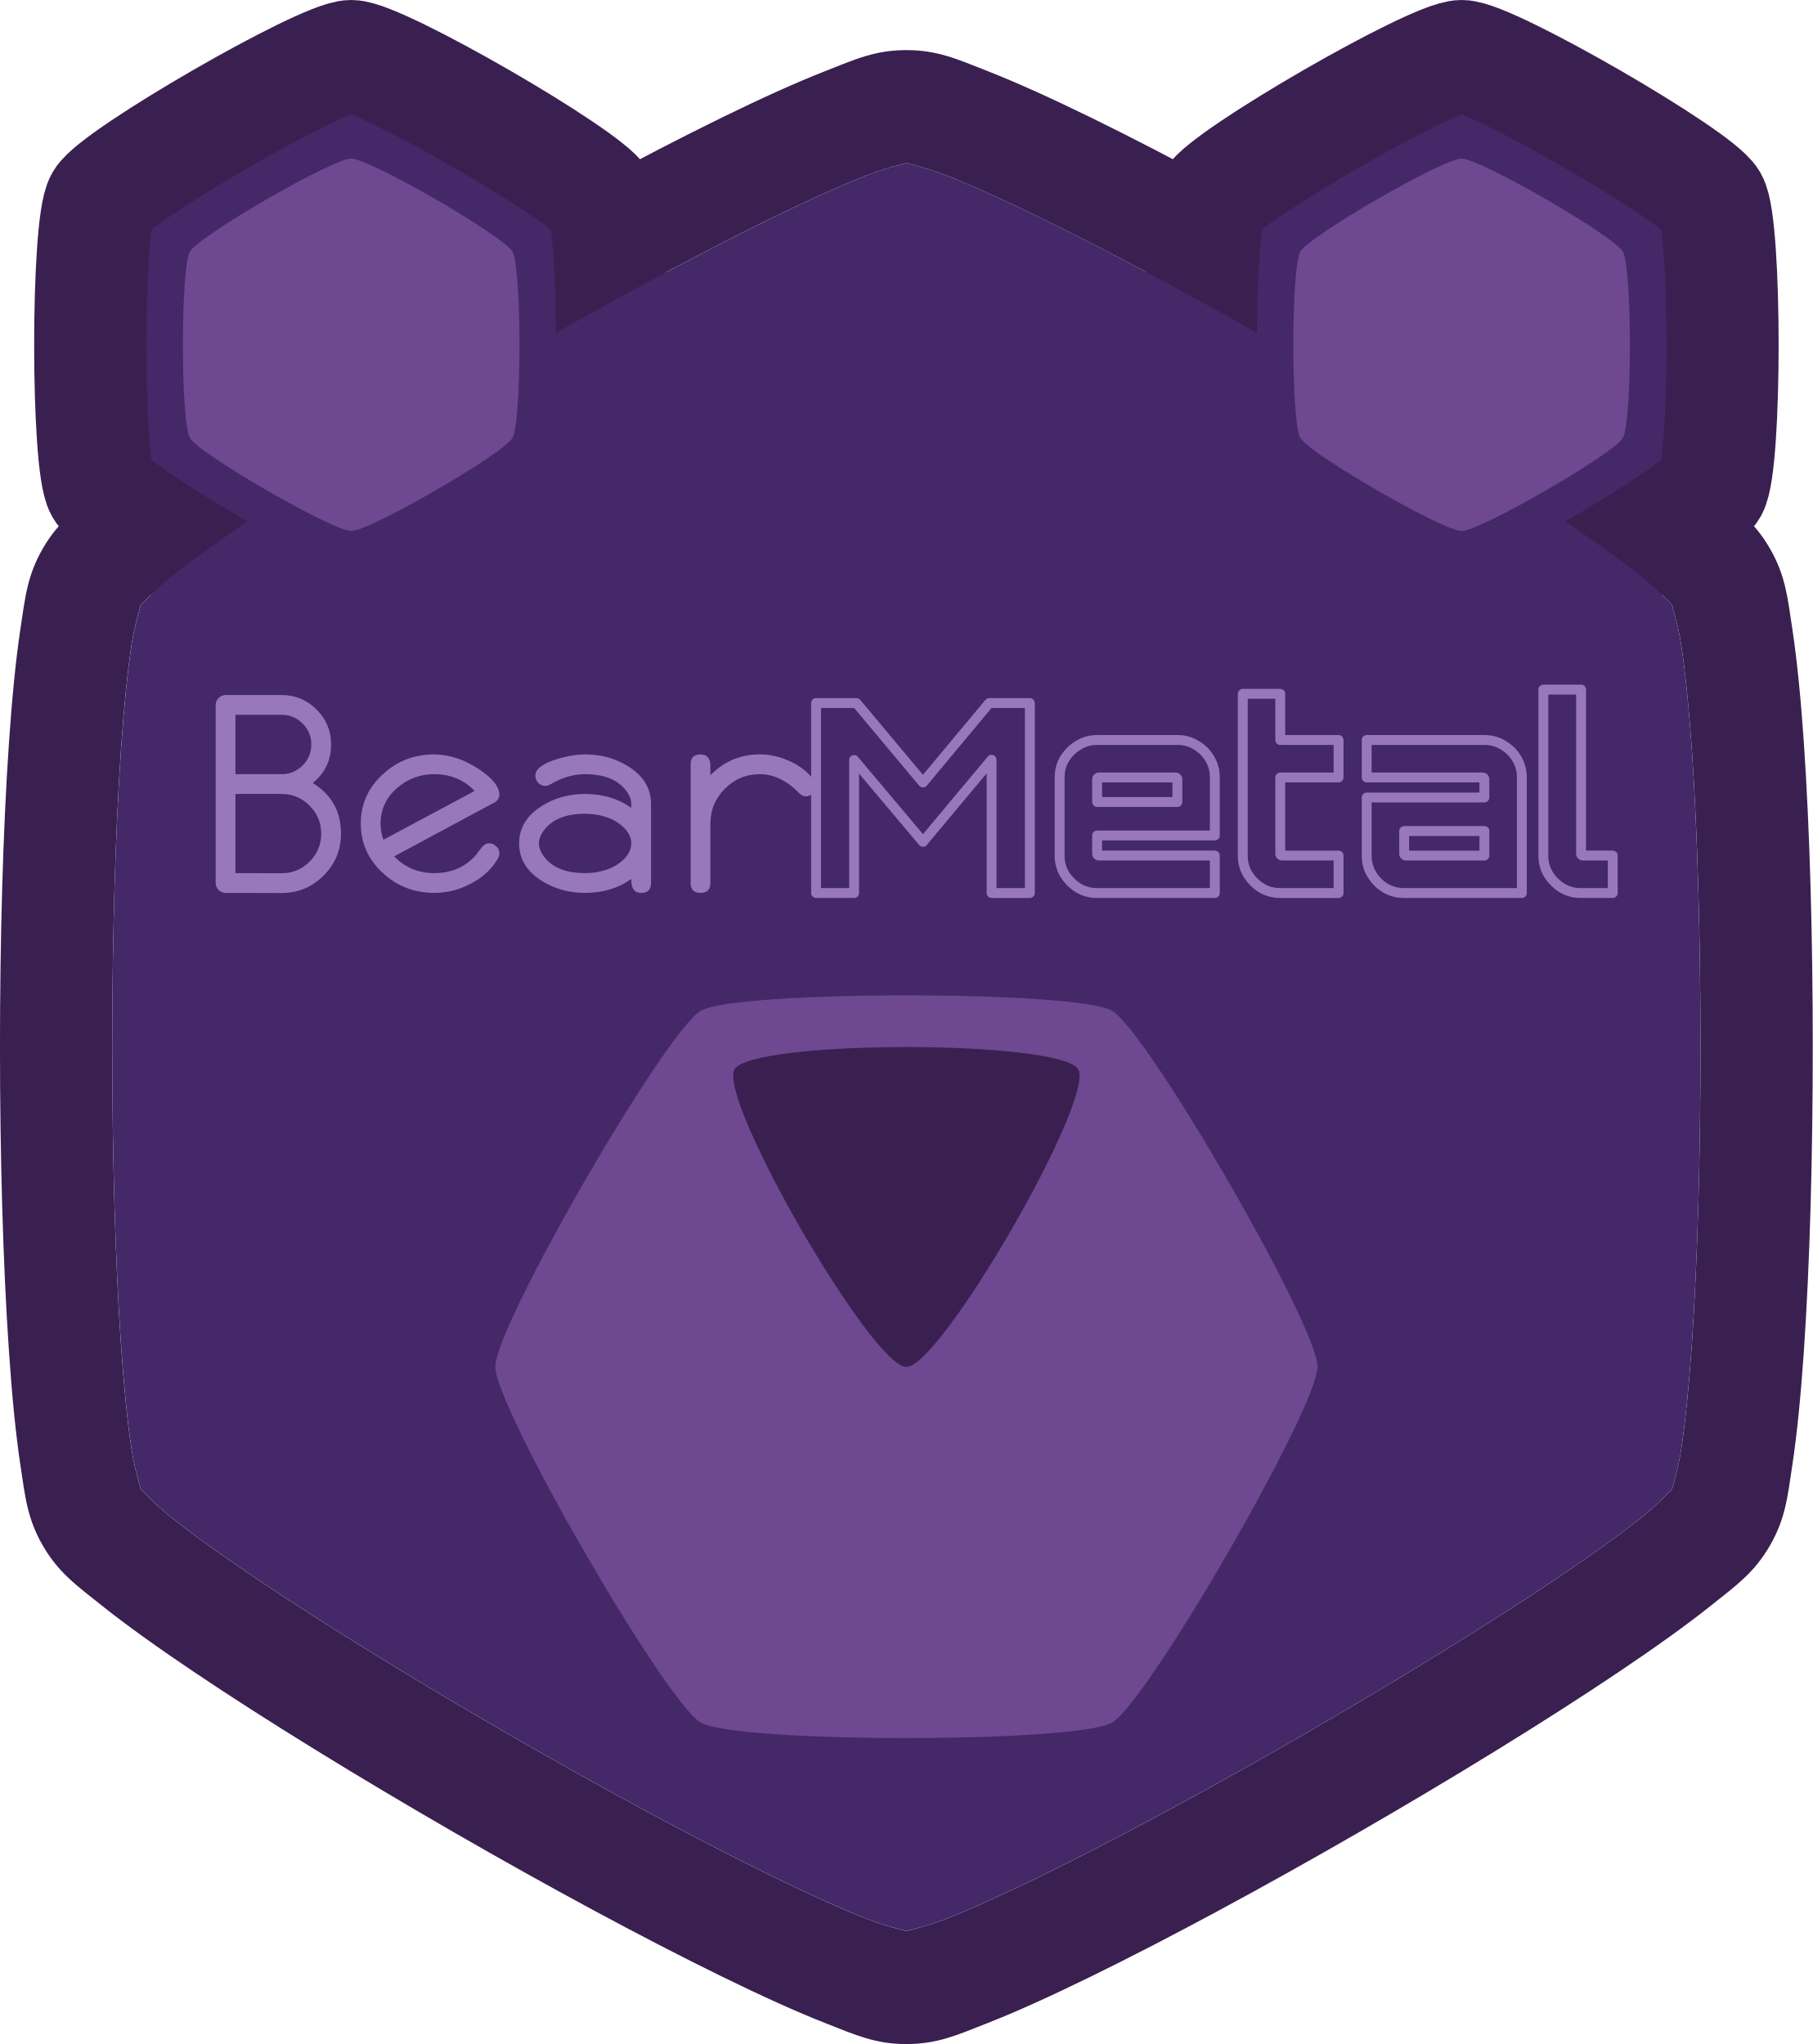
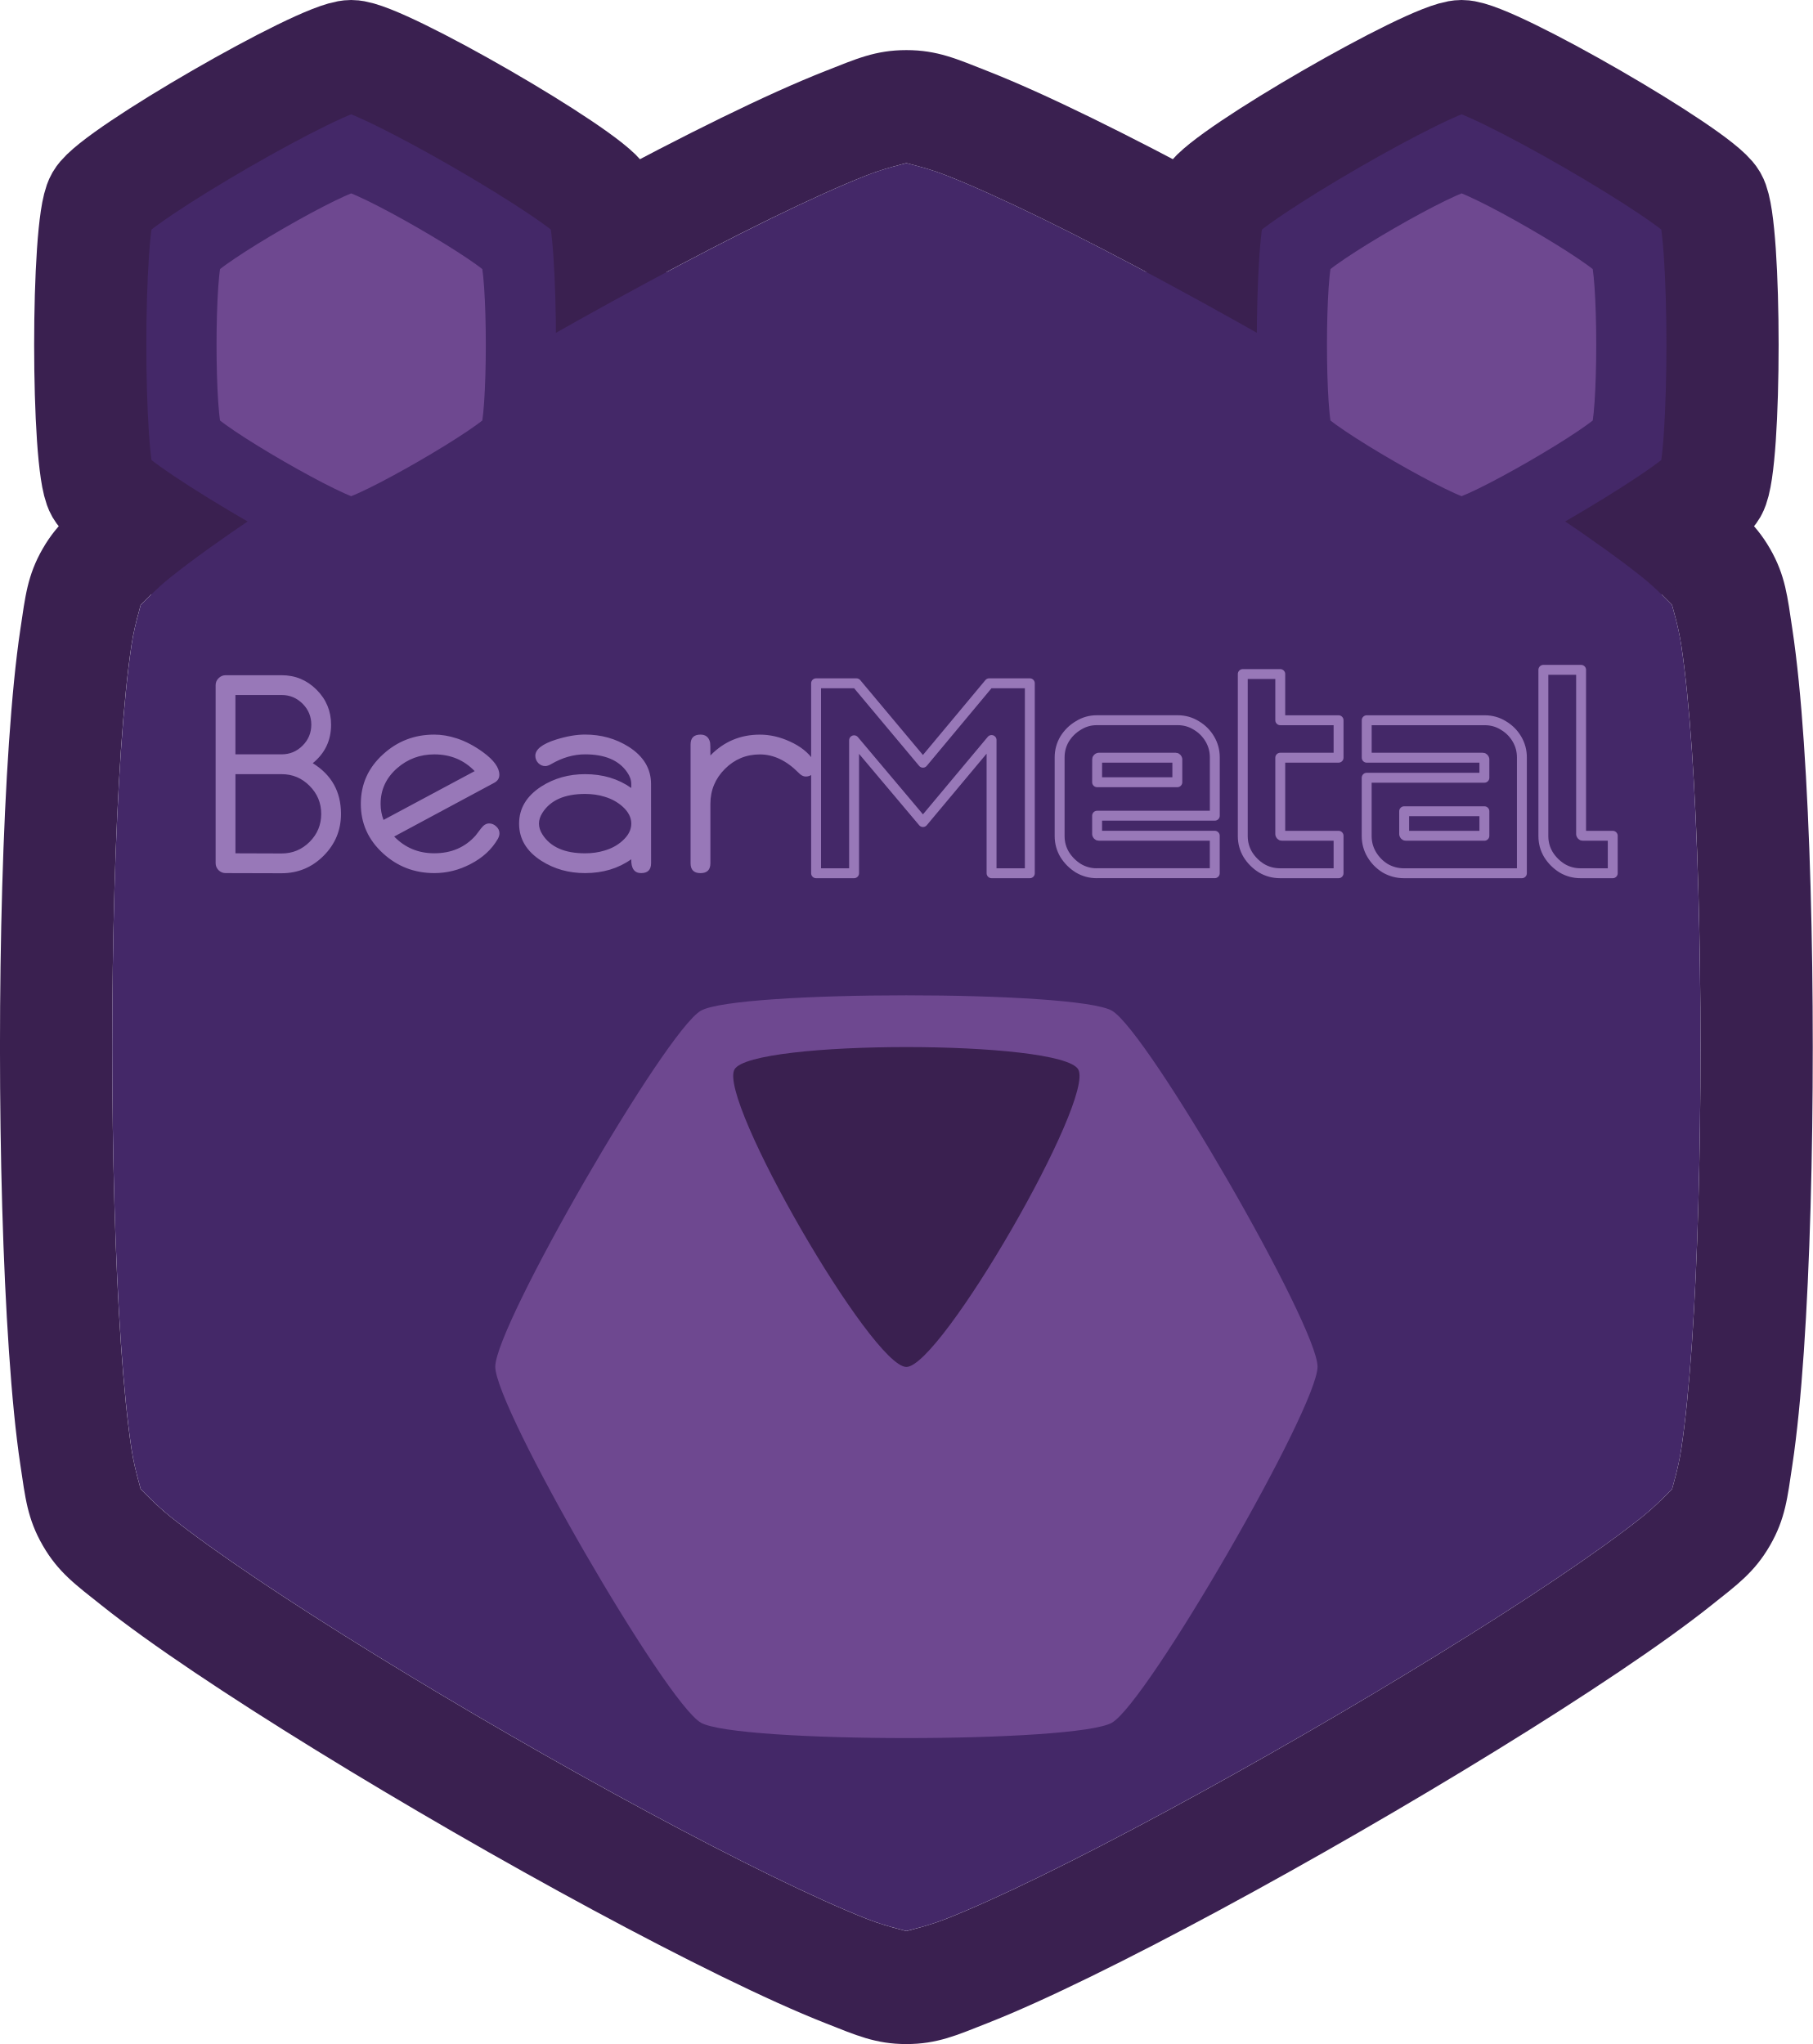
<svg xmlns="http://www.w3.org/2000/svg" width="48.469mm" height="54.664mm" viewBox="0 0 48.469 54.664" version="1.1" id="svg1">
  <defs id="defs1" />
  <g id="layer1" transform="translate(-37.13348,-13.74919)">
    <path style="display:none;fill:#442868;fill-opacity:1;stroke:#3a2050;stroke-width:3;stroke-linecap:round;stroke-linejoin:round;stroke-miterlimit:0;stroke-opacity:1" d="m 61.368,16.588 3e-6,50.325" id="path3" />
    <path style="baseline-shift:baseline;display:inline;overflow:visible;vector-effect:none;fill:#3a2050;stroke-linecap:round;stroke-linejoin:round;stroke-miterlimit:0;enable-background:accumulate;stop-color:#000000" d="m 61.368,15.089 c -0.831,0 -1.357,0.242 -2.154,0.555 -0.797,0.313 -1.739,0.74 -2.793,1.256 -2.109,1.032 -4.658,2.413 -7.17,3.863 -2.512,1.45 -4.982,2.967 -6.93,4.277 -0.974,0.655 -1.815,1.257 -2.484,1.791 -0.669,0.534 -1.143,0.868 -1.559,1.588 -0.416,0.72 -0.47,1.298 -0.598,2.145 -0.128,0.847 -0.226,1.876 -0.307,3.047 -0.161,2.342 -0.24,5.24 -0.24,8.141 10e-7,2.9 0.079,5.796 0.24,8.139 0.08,1.171 0.179,2.202 0.307,3.049 0.128,0.847 0.182,1.423 0.598,2.143 0.416,0.72 0.889,1.056 1.559,1.59 0.669,0.534 1.51,1.136 2.484,1.791 1.948,1.31 4.418,2.827 6.93,4.277 2.512,1.45 5.061,2.829 7.17,3.861 1.054,0.516 1.996,0.945 2.793,1.258 0.797,0.313 1.323,0.555 2.154,0.555 0.831,0 1.359,-0.242 2.156,-0.555 0.797,-0.313 1.739,-0.742 2.793,-1.258 2.109,-1.032 4.656,-2.411 7.168,-3.861 2.512,-1.45 4.982,-2.967 6.93,-4.277 0.974,-0.655 1.817,-1.257 2.486,-1.791 0.669,-0.534 1.141,-0.87 1.557,-1.59 0.416,-0.72 0.47,-1.296 0.598,-2.143 0.128,-0.847 0.228,-1.878 0.309,-3.049 0.161,-2.342 0.238,-5.238 0.238,-8.139 0,-2.9 -0.077,-5.798 -0.238,-8.141 -0.08,-1.171 -0.181,-2.2 -0.309,-3.047 -0.128,-0.847 -0.182,-1.425 -0.598,-2.145 -0.416,-0.72 -0.887,-1.054 -1.557,-1.588 -0.669,-0.534 -1.512,-1.136 -2.486,-1.791 -1.948,-1.31 -4.418,-2.827 -6.93,-4.277 -2.512,-1.45 -5.059,-2.831 -7.168,-3.863 -1.054,-0.516 -1.996,-0.943 -2.793,-1.256 -0.797,-0.313 -1.325,-0.555 -2.156,-0.555 z m 0,3 c -0.202,0 0.386,0.083 1.061,0.348 0.675,0.265 1.562,0.665 2.57,1.158 2.016,0.987 4.522,2.343 6.986,3.766 2.464,1.423 4.893,2.915 6.756,4.168 0.931,0.626 1.723,1.195 2.289,1.646 0.567,0.452 0.931,0.919 0.83,0.744 -0.101,-0.175 0.12,0.375 0.229,1.092 0.108,0.717 0.206,1.687 0.283,2.807 0.154,2.239 0.23,5.088 0.23,7.934 0,2.846 -0.077,5.694 -0.23,7.934 -0.077,1.12 -0.175,2.09 -0.283,2.807 -0.108,0.717 -0.33,1.265 -0.229,1.09 0.101,-0.175 -0.264,0.292 -0.83,0.744 -0.567,0.452 -1.358,1.02 -2.289,1.646 -1.863,1.253 -4.292,2.745 -6.756,4.168 -2.464,1.423 -4.97,2.779 -6.986,3.766 -1.008,0.493 -1.896,0.895 -2.57,1.16 -0.675,0.265 -1.263,0.348 -1.061,0.348 0.202,0 -0.384,-0.083 -1.059,-0.348 -0.675,-0.265 -1.562,-0.667 -2.57,-1.16 -2.016,-0.987 -4.524,-2.343 -6.988,-3.766 -2.464,-1.423 -4.891,-2.915 -6.754,-4.168 -0.931,-0.626 -1.723,-1.195 -2.289,-1.646 -0.567,-0.452 -0.933,-0.919 -0.832,-0.744 0.101,0.175 -0.12,-0.373 -0.229,-1.09 -0.108,-0.717 -0.204,-1.687 -0.281,-2.807 -0.154,-2.239 -0.232,-5.088 -0.232,-7.934 0,-2.846 0.079,-5.694 0.232,-7.934 0.077,-1.12 0.173,-2.09 0.281,-2.807 0.108,-0.717 0.33,-1.267 0.229,-1.092 -0.101,0.175 0.265,-0.292 0.832,-0.744 0.567,-0.452 1.358,-1.02 2.289,-1.646 1.863,-1.253 4.29,-2.745 6.754,-4.168 2.464,-1.423 4.972,-2.779 6.988,-3.766 1.008,-0.493 1.896,-0.894 2.57,-1.158 0.675,-0.265 1.261,-0.348 1.059,-0.348 z" id="path8" />
    <path style="fill:#442868;fill-opacity:1;stroke:#3a2050;stroke-width:3;stroke-linecap:round;stroke-linejoin:round;stroke-miterlimit:0;stroke-opacity:1" id="path2" d="m 48.06,16.436 c -0.386,0.669 -5.915,3.861 -6.687,3.861 -0.772,0 -6.301,-3.192 -6.687,-3.861 -0.386,-0.669 -0.386,-7.053 0,-7.721 0.386,-0.669 5.915,-3.861 6.687,-3.861 0.772,0 6.301,3.192 6.687,3.861 0.386,0.669 0.386,7.053 0,7.721 z" transform="translate(5.150159,10.39509)" />
    <path style="fill:#442868;fill-opacity:1;stroke:#3a2050;stroke-width:3;stroke-linecap:round;stroke-linejoin:round;stroke-miterlimit:0;stroke-opacity:1" id="path4" d="m 48.06,16.436 c -0.386,0.669 -5.915,3.861 -6.687,3.861 -0.772,0 -6.301,-3.192 -6.687,-3.861 -0.386,-0.669 -0.386,-7.053 0,-7.721 0.386,-0.669 5.915,-3.861 6.687,-3.861 0.772,0 6.301,3.192 6.687,3.861 0.386,0.669 0.386,7.053 0,7.721 z" transform="translate(34.84077,10.39509)" />
    <path id="path7" style="baseline-shift:baseline;display:inline;overflow:visible;vector-effect:none;fill:#442868;stroke-linecap:round;stroke-linejoin:round;stroke-miterlimit:0;enable-background:accumulate;stop-color:#000000" d="m 61.368,18.111 c -0.132,0.039 -0.572,0.135 -1.058,0.326 -0.675,0.265 -1.562,0.665 -2.57,1.159 -2.016,0.987 -4.524,2.342 -6.988,3.765 -2.464,1.423 -4.892,2.915 -6.754,4.168 -0.931,0.626 -1.723,1.194 -2.289,1.646 -0.409,0.326 -0.713,0.66 -0.813,0.755 -0.033,0.134 -0.169,0.565 -0.247,1.081 -0.108,0.717 -0.204,1.687 -0.281,2.807 -0.154,2.239 -0.233,5.088 -0.233,7.934 10e-7,2.846 0.079,5.694 0.233,7.933 0.077,1.12 0.173,2.09 0.281,2.807 0.078,0.516 0.214,0.945 0.247,1.079 0.1,0.095 0.405,0.429 0.813,0.755 0.567,0.452 1.358,1.02 2.289,1.646 1.863,1.253 4.29,2.745 6.754,4.168 2.464,1.423 4.972,2.779 6.988,3.766 1.008,0.493 1.896,0.895 2.57,1.16 0.486,0.191 0.926,0.287 1.058,0.326 0.133,-0.039 0.574,-0.135 1.06,-0.326 0.675,-0.265 1.562,-0.667 2.57,-1.16 2.016,-0.987 4.522,-2.343 6.987,-3.766 2.464,-1.423 4.893,-2.915 6.756,-4.168 0.931,-0.626 1.723,-1.194 2.289,-1.646 0.408,-0.326 0.711,-0.659 0.811,-0.754 0.033,-0.134 0.169,-0.563 0.247,-1.08 0.108,-0.717 0.206,-1.687 0.283,-2.807 0.154,-2.239 0.23,-5.088 0.23,-7.933 0,-2.846 -0.077,-5.694 -0.23,-7.934 -0.077,-1.12 -0.175,-2.09 -0.283,-2.807 -0.078,-0.517 -0.215,-0.948 -0.248,-1.082 C 81.741,29.834 81.438,29.5 81.03,29.175 80.464,28.723 79.672,28.155 78.741,27.529 76.878,26.276 74.45,24.783 71.985,23.36 69.521,21.938 67.015,20.582 64.999,19.595 63.99,19.102 63.103,18.701 62.428,18.437 61.942,18.246 61.501,18.149 61.368,18.111 Z" />
-     <path style="fill:#6e4890;fill-opacity:1;stroke:none;stroke-width:4.651;stroke-linecap:round;stroke-linejoin:round;stroke-miterlimit:0;stroke-opacity:1" id="path20" d="m 111.82,32.842 c -0.669,0.386 -7.053,0.386 -7.721,0 -0.669,-0.386 -3.861,-5.915 -3.861,-6.687 0,-0.772 3.192,-6.301 3.861,-6.687 0.669,-0.386 7.053,-0.386 7.721,10e-7 0.669,0.386 3.861,5.915 3.861,6.687 0,0.772 -3.192,6.301 -3.861,6.687 z" transform="matrix(0,0.6450249,-0.6450249,0,63.39397,-46.66618)" />
-     <path style="fill:#6e4890;fill-opacity:1;stroke:none;stroke-width:4.651;stroke-linecap:round;stroke-linejoin:round;stroke-miterlimit:0;stroke-opacity:1" id="path17" d="m 111.82,32.842 c -0.669,0.386 -7.053,0.386 -7.721,0 -0.669,-0.386 -3.861,-5.915 -3.861,-6.687 0,-0.772 3.192,-6.301 3.861,-6.687 0.669,-0.386 7.053,-0.386 7.721,10e-7 0.669,0.386 3.861,5.915 3.861,6.687 0,0.772 -3.192,6.301 -3.861,6.687 z" transform="matrix(0,0.6450249,-0.6450249,0,93.08459,-46.66618)" />
+     <path style="fill:#6e4890;fill-opacity:1;stroke:#442868;stroke-width:2.791;stroke-linecap:round;stroke-linejoin:round;stroke-miterlimit:0;stroke-opacity:1;stroke-dasharray:none" id="path20" d="m 111.82,32.842 c -0.669,0.386 -7.053,0.386 -7.721,0 -0.669,-0.386 -3.861,-5.915 -3.861,-6.687 0,-0.772 3.192,-6.301 3.861,-6.687 0.669,-0.386 7.053,-0.386 7.721,10e-7 0.669,0.386 3.861,5.915 3.861,6.687 0,0.772 -3.192,6.301 -3.861,6.687 z" transform="matrix(0,0.6450249,-0.6450249,0,63.39397,-46.66618)" />
+     <path style="fill:#6e4890;fill-opacity:1;stroke:#442868;stroke-width:2.791;stroke-linecap:round;stroke-linejoin:round;stroke-miterlimit:0;stroke-opacity:1;stroke-dasharray:none" id="path17" d="m 111.82,32.842 c -0.669,0.386 -7.053,0.386 -7.721,0 -0.669,-0.386 -3.861,-5.915 -3.861,-6.687 0,-0.772 3.192,-6.301 3.861,-6.687 0.669,-0.386 7.053,-0.386 7.721,10e-7 0.669,0.386 3.861,5.915 3.861,6.687 0,0.772 -3.192,6.301 -3.861,6.687 z" transform="matrix(0,0.6450249,-0.6450249,0,93.08459,-46.66618)" />
    <path style="fill:#6e4890;fill-opacity:1;stroke:none;stroke-width:2.582;stroke-linecap:round;stroke-linejoin:round;stroke-miterlimit:0;stroke-opacity:1" id="path5" d="m 51.907,51.308 c 0,-0.946 3.911,-7.721 4.731,-8.194 0.819,-0.473 8.642,-0.473 9.462,10e-7 0.819,0.473 4.731,7.248 4.731,8.194 0,0.946 -3.911,7.721 -4.731,8.194 -0.819,0.473 -8.642,0.473 -9.462,0 -0.819,-0.473 -4.731,-7.248 -4.731,-8.194 z" transform="matrix(1.16181,0,0,1.16181,-9.930025,-9.310589)" />
    <path style="fill:#3a2050;fill-opacity:1;stroke:none;stroke-width:3;stroke-linecap:round;stroke-linejoin:round;stroke-miterlimit:0;stroke-opacity:1" id="path15" d="m 110.916,38.379 c -0.919,0 -5.054,-7.163 -4.595,-7.958 0.459,-0.796 8.73,-0.796 9.19,-1e-6 0.459,0.796 -3.676,7.958 -4.595,7.958 z" transform="translate(-49.54798,11.92734)" />
    <ellipse style="display:none;fill:#3a2050;fill-opacity:1;stroke:none;stroke-width:3;stroke-linecap:round;stroke-linejoin:round;stroke-miterlimit:0;stroke-opacity:1" id="path16" cx="72.361" cy="38.292" rx="1.949" ry="5.093" />
    <ellipse style="display:none;fill:#3a2050;fill-opacity:1;stroke:none;stroke-width:3;stroke-linecap:round;stroke-linejoin:round;stroke-miterlimit:0;stroke-opacity:1" id="ellipse16" cx="50.376" cy="38.292" rx="1.949" ry="5.093" />
  </g>
  <g id="layer2" transform="translate(-37.13348,-13.74919)">
-     <path d="m 265.761,119.999 q 0,2.48 -1.76,4.24 -1.76,1.76 -4.253,1.76 l -5.653,-0.013 q -0.4,0 -0.707,-0.293 -0.293,-0.307 -0.293,-0.707 v -18 q 0,-0.4 0.293,-0.693 0.307,-0.307 0.707,-0.307 h 5.667 q 2.067,0 3.533,1.467 1.467,1.467 1.467,3.533 0,2.387 -1.853,3.893 2.853,1.76 2.853,5.12 z m -3,-9.013 q 0,-1.24 -0.88,-2.12 -0.88,-0.88 -2.12,-0.88 h -4.667 v 6 h 4.667 q 1.24,0 2.12,-0.88 0.88,-0.88 0.88,-2.12 z m 1,9.013 q 0,-1.653 -1.173,-2.827 -1.173,-1.187 -2.827,-1.187 h -4.667 v 8 l 4.667,0.013 q 1.653,0 2.827,-1.173 1.173,-1.173 1.173,-2.827 z m 18.013,1.973 q 0,0.253 -0.16,0.547 -0.92,1.6 -2.76,2.547 -1.747,0.92 -3.667,0.92 -3,0 -5.173,-1.987 -2.253,-2.053 -2.253,-5.013 0,-2.973 2.253,-5.013 2.173,-1.987 5.173,-1.987 1.093,0 2.28,0.387 1.333,0.44 2.653,1.4 1.64,1.2 1.64,2.28 0,0.533 -0.52,0.813 l -10.107,5.427 q 1.64,1.693 4.053,1.693 2.573,0 4.173,-1.787 0.187,-0.24 0.56,-0.733 0.373,-0.493 0.813,-0.493 0.4,0 0.72,0.307 0.32,0.293 0.32,0.693 z m -2.507,-6.293 q -1.627,-1.693 -4.08,-1.693 -2.16,0 -3.76,1.4 -1.667,1.467 -1.667,3.6 0,0.853 0.293,1.627 z m 17.827,9.307 q 0,1 -1,1 -1.027,0 -1,-1.4 -1.973,1.4 -4.667,1.4 -2.467,0 -4.413,-1.24 -2.253,-1.44 -2.253,-3.76 0,-2.307 2.253,-3.76 1.947,-1.24 4.413,-1.24 2.693,0 4.667,1.4 v -0.4 q 0,-0.6 -0.413,-1.187 -1.24,-1.813 -4.253,-1.813 -1.733,0 -3.427,0.987 -0.347,0.2 -0.6,0.2 -0.4,0 -0.707,-0.307 -0.293,-0.32 -0.293,-0.733 0,-0.973 2.093,-1.64 1.627,-0.507 2.933,-0.507 2.453,0 4.413,1.24 2.253,1.44 2.253,3.76 z m -2,-4 q 0,-0.947 -0.907,-1.747 -0.76,-0.667 -1.8,-0.973 -0.907,-0.28 -1.96,-0.28 -3.093,0 -4.307,1.893 -0.36,0.56 -0.36,1.107 0,0.547 0.36,1.107 1.213,1.893 4.307,1.893 1.053,0 1.96,-0.28 1.053,-0.307 1.8,-0.973 0.907,-0.8 0.907,-1.747 z m 18.68,-5.76 q 0,0.4 -0.32,0.707 -0.307,0.293 -0.72,0.293 -0.373,0 -0.733,-0.387 -1.84,-1.853 -3.907,-1.853 -2.067,0 -3.533,1.467 -1.467,1.467 -1.467,3.533 v 6 q 0,1 -1,1 -1,0 -1,-1 v -12 q 0,-1 1,-1 0.76,0 0.96,0.747 0.053,0.24 0.04,1.36 2.053,-2.107 5,-2.107 1.52,0 3.027,0.693 1.6,0.72 2.4,1.907 0.253,0.36 0.253,0.64 z" id="text20" style="font-size:32px;line-height:0;font-family:'Monofur Nerd Font';-inkscape-font-specification:'Monofur Nerd Font, Normal';text-align:center;white-space:pre;fill:#9878b8;stroke-width:11.339;stroke-linecap:round;stroke-linejoin:round;stroke-miterlimit:0" transform="matrix(0.2645833,0,0,0.2645833,-24.06497,4.294683)" aria-label="Bear" />
-     <path d="m 243.026,124.168 v -19.2 h 4.08 l 6.72,8.027 6.693,-8.027 h 4.107 v 19.2 h -3.867 v -13.467 l -6.933,8.293 -6.96,-8.267 v 13.44 z m 28.373,0 q -1.013,0 -1.867,-0.507 -0.853,-0.533 -1.387,-1.387 -0.507,-0.853 -0.507,-1.867 v -7.947 q 0,-1.013 0.507,-1.867 0.533,-0.853 1.387,-1.36 0.853,-0.533 1.867,-0.533 h 8.16 q 1.04,0 1.893,0.533 0.853,0.507 1.36,1.36 0.507,0.853 0.507,1.867 v 5.893 h -11.893 v 1.867 q 0,0.053 0.053,0.107 0.053,0.053 0.107,0.053 h 11.733 v 3.787 h -11.92 z m 0.027,-9.2 h 8.107 v -2.32 q 0,-0.053 -0.053,-0.107 -0.053,-0.053 -0.107,-0.053 h -7.787 q -0.053,0 -0.107,0.053 -0.053,0.053 -0.053,0.107 z m 18.507,9.2 q -1.04,0 -1.893,-0.507 -0.853,-0.533 -1.387,-1.387 -0.507,-0.853 -0.507,-1.867 v -16.373 h 3.787 v 4.667 h 5.893 v 3.787 h -5.893 v 7.733 q 0,0.053 0.053,0.107 0.053,0.053 0.107,0.053 h 5.733 v 3.787 h -5.893 z m 12.494,0 q -1.013,0 -1.893,-0.507 -0.853,-0.533 -1.36,-1.387 -0.507,-0.853 -0.507,-1.867 v -5.893 h 11.893 v -1.867 q 0,-0.053 -0.053,-0.107 -0.053,-0.053 -0.107,-0.053 h -11.733 v -3.787 h 11.92 q 1.04,0 1.893,0.533 0.853,0.507 1.36,1.36 0.507,0.853 0.507,1.867 v 11.707 z m 0.187,-3.787 h 7.947 v -2.48 h -8.107 v 2.32 q 0,0.053 0.053,0.107 0.053,0.053 0.107,0.053 z m 17.667,3.787 q -1.013,0 -1.867,-0.507 -0.853,-0.533 -1.387,-1.387 -0.507,-0.853 -0.507,-1.867 v -16.8 h 3.813 v 16.613 q 0,0.053 0.053,0.107 0.053,0.053 0.107,0.053 h 3.04 v 3.787 h -3.253 z" id="text2" style="font-size:26.667px;line-height:0;font-family:Orbitron;-inkscape-font-specification:'Orbitron, @wght=800';font-variation-settings:'wght' 800;text-align:center;white-space:pre;fill:none;stroke:#9878b8;stroke-linecap:round;stroke-linejoin:round;stroke-miterlimit:0" transform="matrix(0.2645833,0,0,0.2645833,-5.346331,4.779079)" aria-label="Metal" />
+     <path d="m 46.251,35.515 q 0,0.656 -0.466,1.122 -0.466,0.466 -1.125,0.466 l -1.496,-0.004 q -0.106,0 -0.187,-0.078 -0.078,-0.081 -0.078,-0.187 v -4.763 q 0,-0.106 0.078,-0.183 0.081,-0.081 0.187,-0.081 h 1.499 q 0.547,0 0.935,0.388 0.388,0.388 0.388,0.935 0,0.631 -0.49,1.03 0.755,0.466 0.755,1.355 z m -0.794,-2.385 q 0,-0.328 -0.233,-0.561 -0.233,-0.233 -0.561,-0.233 h -1.235 v 1.587 h 1.235 q 0.328,0 0.561,-0.233 0.233,-0.233 0.233,-0.561 z m 0.265,2.385 q 0,-0.437 -0.31,-0.748 -0.31,-0.314 -0.748,-0.314 h -1.235 v 2.117 l 1.235,0.004 q 0.437,0 0.748,-0.31 0.31,-0.31 0.31,-0.748 z m 4.766,0.522 q 0,0.067 -0.042,0.145 -0.243,0.423 -0.73,0.674 -0.462,0.243 -0.97,0.243 -0.794,0 -1.369,-0.526 -0.596,-0.543 -0.596,-1.326 0,-0.787 0.596,-1.326 0.575,-0.526 1.369,-0.526 0.289,0 0.603,0.102 0.353,0.116 0.702,0.37 0.434,0.318 0.434,0.603 0,0.141 -0.138,0.215 l -2.674,1.436 q 0.434,0.448 1.072,0.448 0.681,0 1.104,-0.473 0.049,-0.064 0.148,-0.194 0.099,-0.131 0.215,-0.131 0.106,0 0.191,0.081 0.085,0.078 0.085,0.183 z m -0.663,-1.665 q -0.43,-0.448 -1.079,-0.448 -0.572,0 -0.995,0.37 -0.441,0.388 -0.441,0.953 0,0.226 0.078,0.43 z m 4.717,2.462 q 0,0.265 -0.265,0.265 -0.272,0 -0.265,-0.37 -0.522,0.37 -1.235,0.37 -0.653,0 -1.168,-0.328 -0.596,-0.381 -0.596,-0.995 0,-0.61 0.596,-0.995 0.515,-0.328 1.168,-0.328 0.713,0 1.235,0.37 v -0.106 q 0,-0.159 -0.109,-0.314 -0.328,-0.48 -1.125,-0.48 -0.459,0 -0.907,0.261 -0.092,0.053 -0.159,0.053 -0.106,0 -0.187,-0.081 -0.078,-0.085 -0.078,-0.194 0,-0.258 0.554,-0.434 0.43,-0.134 0.776,-0.134 0.649,0 1.168,0.328 0.596,0.381 0.596,0.995 z m -0.529,-1.058 q 0,-0.25 -0.24,-0.462 -0.201,-0.176 -0.476,-0.258 -0.24,-0.074 -0.519,-0.074 -0.818,0 -1.139,0.501 -0.095,0.148 -0.095,0.293 0,0.145 0.095,0.293 0.321,0.501 1.139,0.501 0.279,0 0.519,-0.074 0.279,-0.081 0.476,-0.258 0.24,-0.212 0.24,-0.462 z m 4.942,-1.524 q 0,0.106 -0.085,0.187 -0.081,0.078 -0.191,0.078 -0.099,0 -0.194,-0.102 -0.487,-0.49 -1.034,-0.49 -0.547,0 -0.935,0.388 -0.388,0.388 -0.388,0.935 v 1.587 q 0,0.265 -0.265,0.265 -0.265,0 -0.265,-0.265 v -3.175 q 0,-0.265 0.265,-0.265 0.201,0 0.254,0.198 0.014,0.064 0.011,0.36 0.543,-0.557 1.323,-0.557 0.402,0 0.801,0.183 0.423,0.191 0.635,0.504 0.067,0.095 0.067,0.169 z" id="text20" style="font-size:32px;line-height:0;font-family:'Monofur Nerd Font';-inkscape-font-specification:'Monofur Nerd Font, Normal';text-align:center;white-space:pre;fill:#9878b8;stroke-width:3;stroke-linecap:round;stroke-linejoin:round;stroke-miterlimit:0" aria-label="Bear" />
+     <path d="m 58.954,37.103 v -5.08 h 1.079 l 1.778,2.124 1.771,-2.124 h 1.087 v 5.08 h -1.023 v -3.563 l -1.834,2.194 -1.842,-2.187 v 3.556 z m 7.507,0 q -0.268,0 -0.494,-0.134 -0.226,-0.141 -0.367,-0.367 -0.134,-0.226 -0.134,-0.494 v -2.103 q 0,-0.268 0.134,-0.494 0.141,-0.226 0.367,-0.36 0.226,-0.141 0.494,-0.141 h 2.159 q 0.275,0 0.501,0.141 0.226,0.134 0.36,0.36 0.134,0.226 0.134,0.494 v 1.559 h -3.147 v 0.494 q 0,0.014 0.014,0.028 0.014,0.014 0.028,0.014 h 3.104 v 1.002 h -3.154 z m 0.007,-2.434 h 2.145 v -0.614 q 0,-0.014 -0.014,-0.028 -0.014,-0.014 -0.028,-0.014 h -2.06 q -0.014,0 -0.028,0.014 -0.014,0.014 -0.014,0.028 z m 4.897,2.434 q -0.275,0 -0.501,-0.134 -0.226,-0.141 -0.367,-0.367 -0.134,-0.226 -0.134,-0.494 v -4.332 h 1.002 v 1.235 h 1.559 v 1.002 h -1.559 v 2.046 q 0,0.014 0.014,0.028 0.014,0.014 0.028,0.014 h 1.517 v 1.002 h -1.559 z m 3.306,0 q -0.268,0 -0.501,-0.134 -0.226,-0.141 -0.36,-0.367 -0.134,-0.226 -0.134,-0.494 v -1.559 h 3.147 v -0.494 q 0,-0.014 -0.014,-0.028 -0.014,-0.014 -0.028,-0.014 h -3.104 v -1.002 h 3.154 q 0.275,0 0.501,0.141 0.226,0.134 0.36,0.36 0.134,0.226 0.134,0.494 v 3.097 z m 0.049,-1.002 h 2.103 v -0.656 h -2.145 v 0.614 q 0,0.014 0.014,0.028 0.014,0.014 0.028,0.014 z m 4.675,1.002 q -0.268,0 -0.494,-0.134 -0.226,-0.141 -0.367,-0.367 -0.134,-0.226 -0.134,-0.494 v -4.445 h 1.009 v 4.396 q 0,0.014 0.014,0.028 0.014,0.014 0.028,0.014 h 0.804 v 1.002 h -0.861 z" id="text2" style="font-size:26.667px;line-height:0;font-family:Orbitron;-inkscape-font-specification:'Orbitron, @wght=800';font-variation-settings:'wght' 800;text-align:center;white-space:pre;fill:none;stroke:#9878b8;stroke-width:0.265;stroke-linecap:round;stroke-linejoin:round;stroke-miterlimit:0" aria-label="Metal" />
  </g>
</svg>
